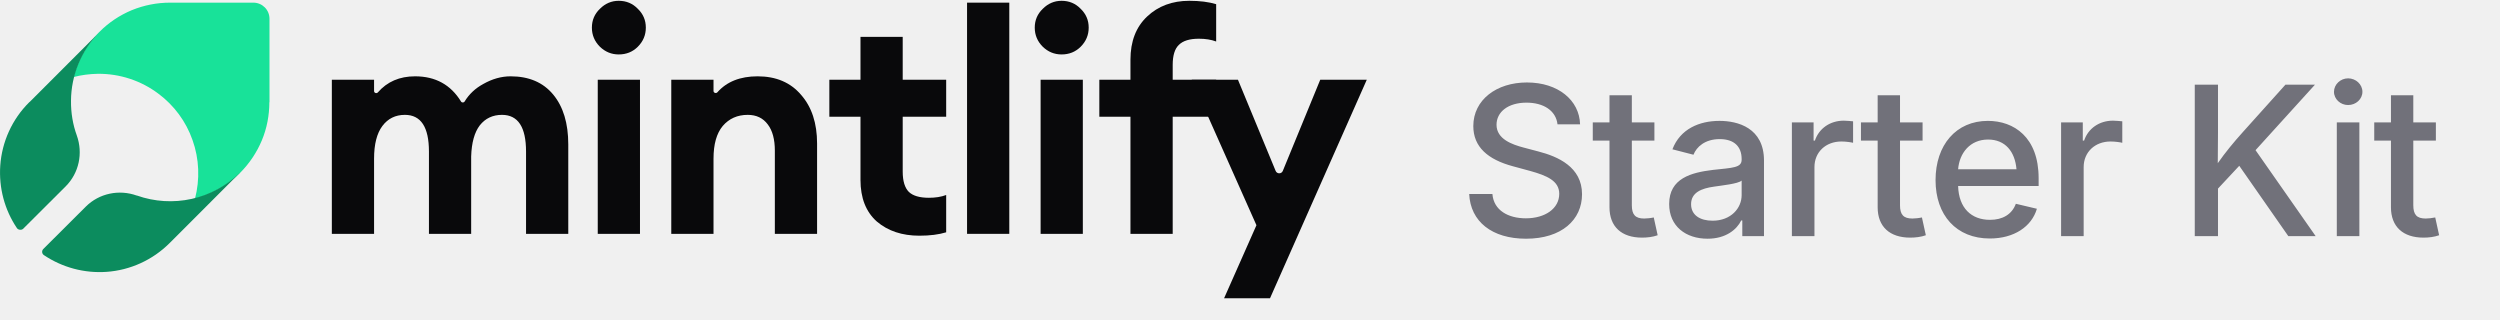
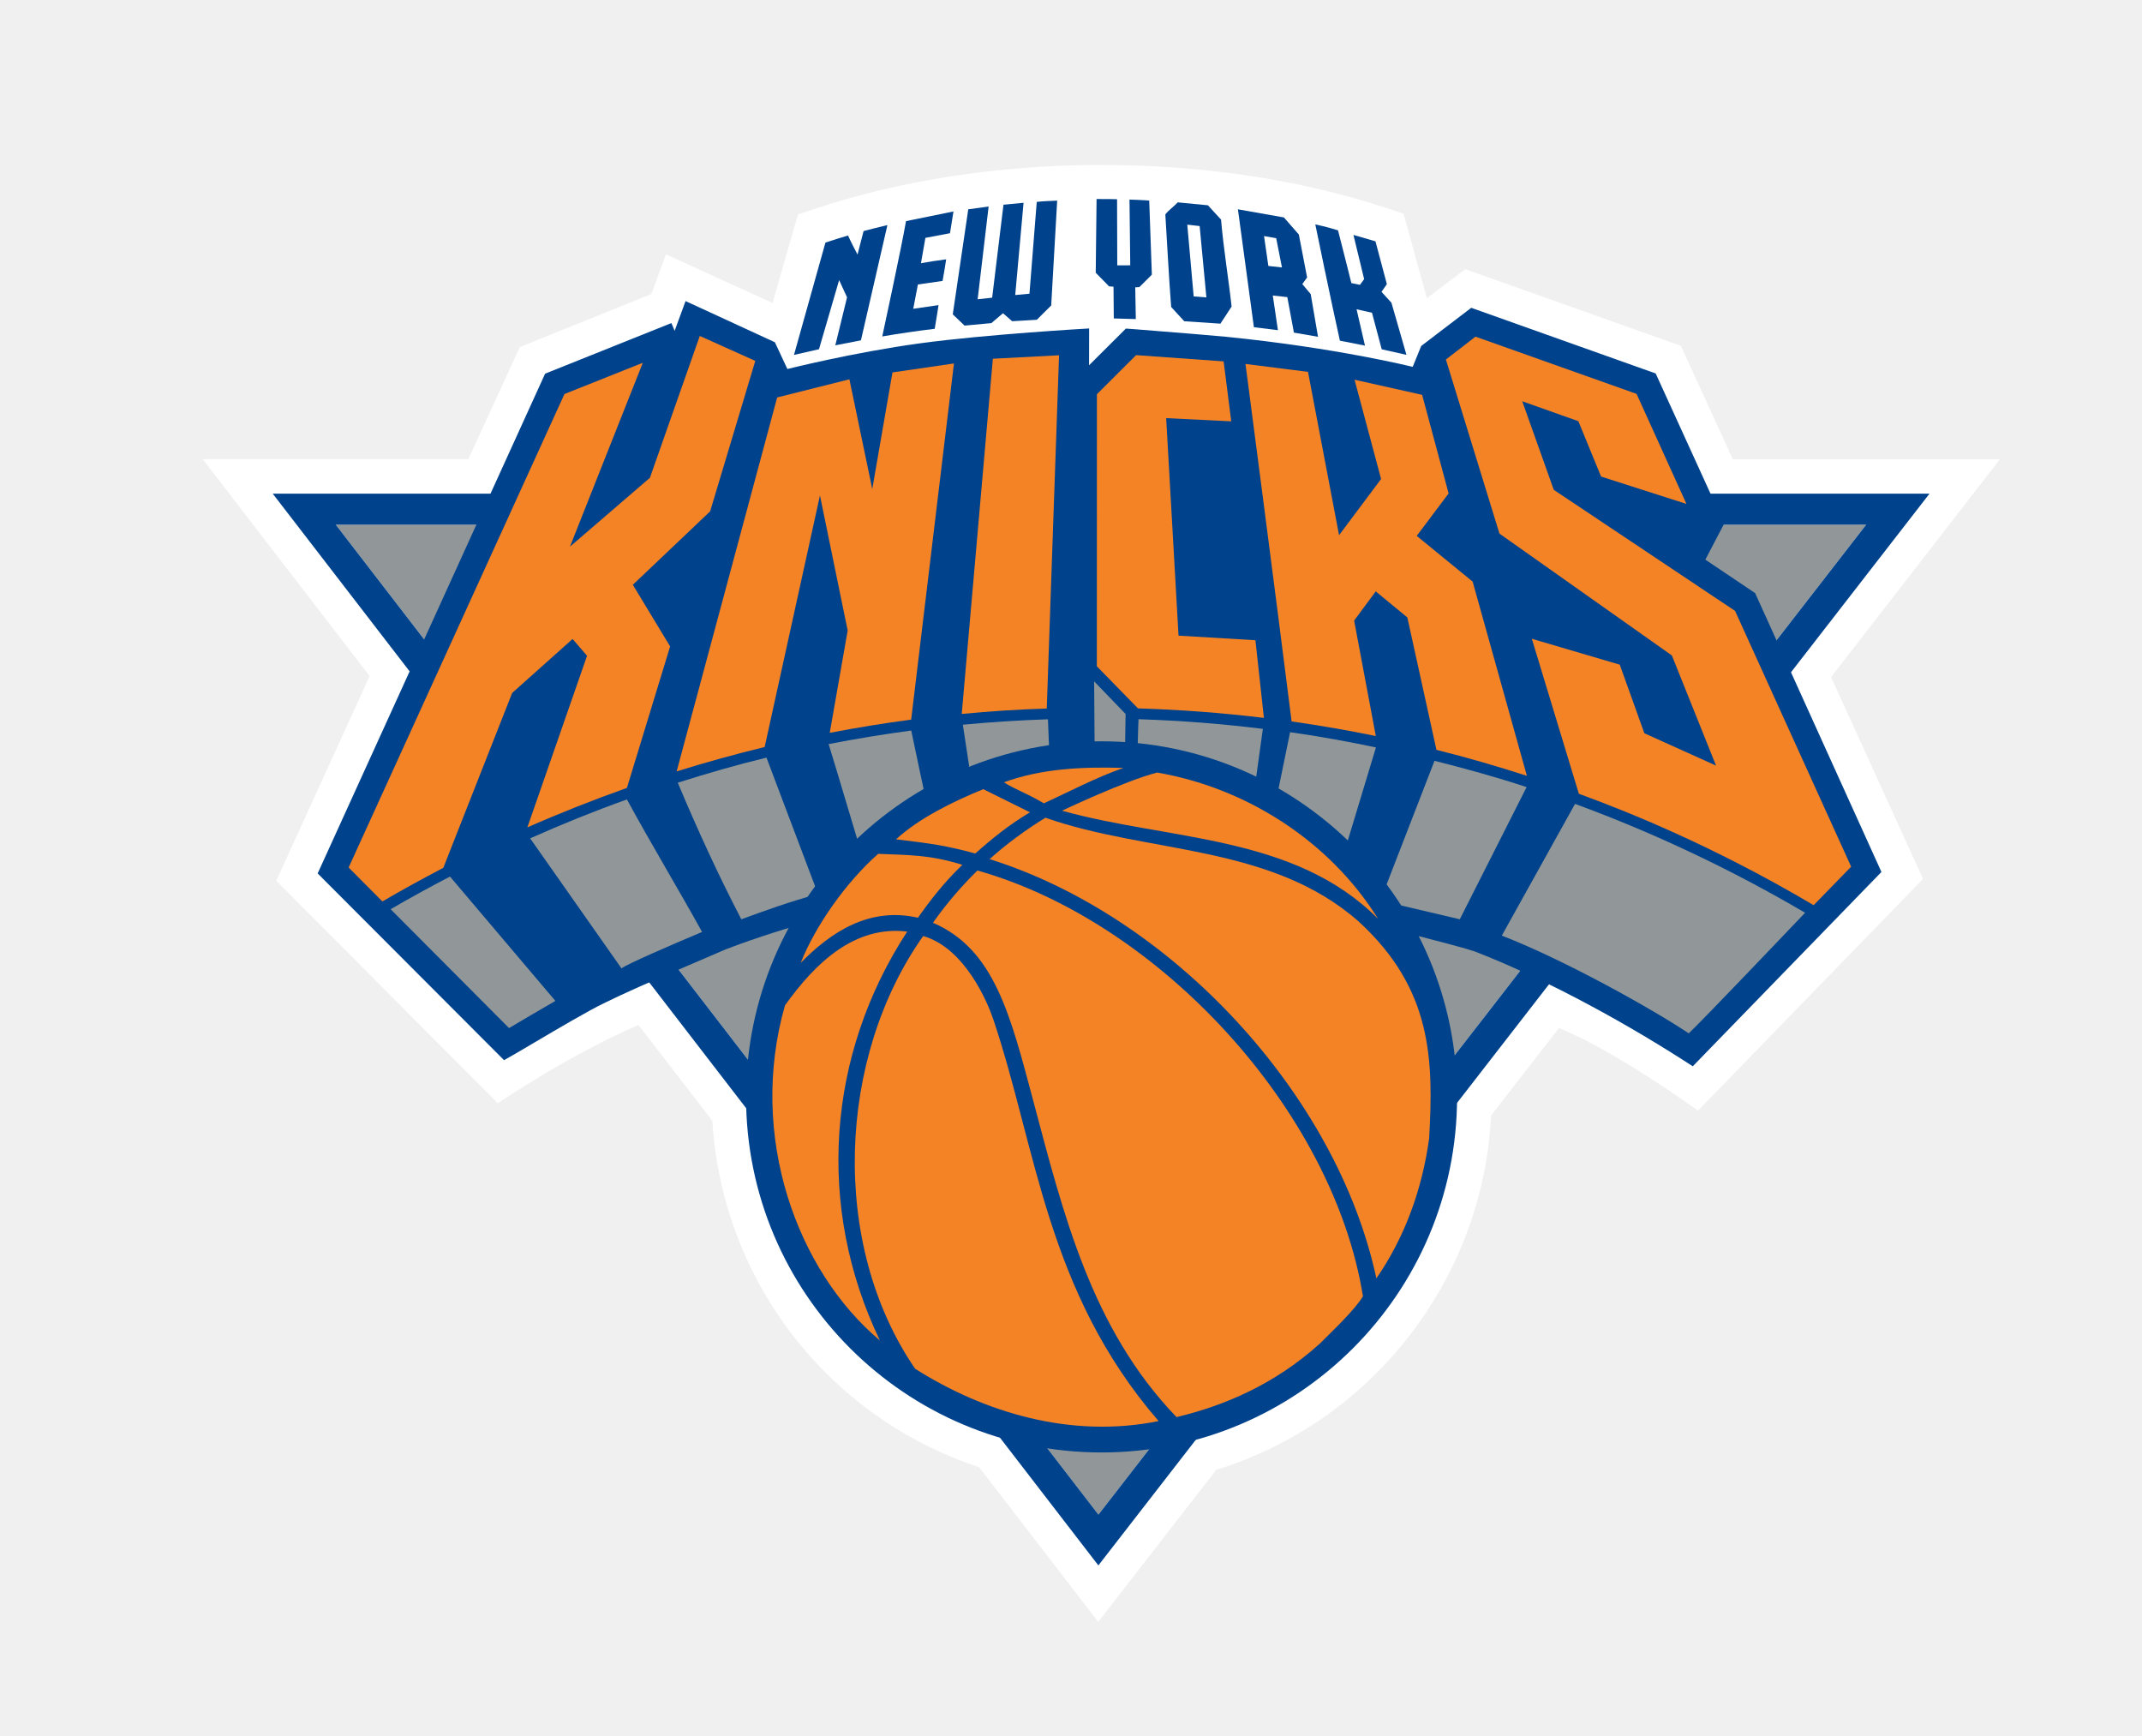
- <svg xmlns="http://www.w3.org/2000/svg" width="180" height="23" viewBox="0 0 180 23" fill="none">
-   <path d="M91.44 21.476H88.133L90.464 16.216L85.802 5.74H89.132L91.847 12.307C91.943 12.536 92.268 12.536 92.362 12.306L95.058 5.74H98.409L91.44 21.476Z" fill="#09090B" />
-   <path d="M81.393 16.837V8.403H79.152V5.74H81.393V4.297C81.393 2.98 81.792 1.944 82.592 1.19C83.391 0.435 84.404 0.058 85.633 0.058C86.387 0.058 87.031 0.139 87.564 0.302V2.988C87.208 2.854 86.794 2.788 86.32 2.788C85.655 2.788 85.174 2.936 84.878 3.232C84.582 3.513 84.434 3.994 84.434 4.674V5.74H87.564V8.403H84.434V16.837H81.393Z" fill="#09090B" />
-   <path d="M76.433 3.92C75.915 3.92 75.463 3.735 75.079 3.365C74.694 2.98 74.502 2.521 74.502 1.989C74.502 1.456 74.694 1.005 75.079 0.635C75.463 0.25 75.915 0.058 76.433 0.058C76.98 0.058 77.438 0.25 77.809 0.635C78.193 1.005 78.386 1.456 78.386 1.989C78.386 2.521 78.193 2.98 77.809 3.365C77.438 3.735 76.98 3.92 76.433 3.92ZM74.924 16.837V5.74H77.964V16.837H74.924Z" fill="#09090B" />
-   <path d="M69.628 16.837V0.191H72.669V16.837H69.628Z" fill="#09090B" />
-   <path d="M66.194 16.97C64.951 16.97 63.93 16.63 63.131 15.949C62.347 15.254 61.955 14.255 61.955 12.953V8.403H59.713V5.74H61.955V2.655H64.995V5.74H68.125V8.403H64.995V12.354C64.995 13.034 65.143 13.523 65.439 13.819C65.735 14.1 66.216 14.24 66.882 14.24C67.355 14.24 67.769 14.174 68.125 14.04V16.726C67.592 16.889 66.948 16.97 66.194 16.97Z" fill="#09090B" />
-   <path d="M48.332 16.837V5.74H51.373V6.551C51.373 6.688 51.559 6.748 51.65 6.646C52.328 5.879 53.293 5.495 54.546 5.495C55.878 5.495 56.921 5.939 57.676 6.827C58.445 7.7 58.83 8.869 58.83 10.334V16.837H55.789V10.844C55.789 10.03 55.619 9.402 55.279 8.958C54.939 8.499 54.458 8.27 53.836 8.27C53.096 8.27 52.497 8.536 52.038 9.069C51.594 9.601 51.373 10.386 51.373 11.421V16.837H48.332Z" fill="#09090B" />
-   <path d="M44.547 3.92C44.029 3.92 43.578 3.735 43.193 3.365C42.809 2.98 42.616 2.521 42.616 1.989C42.616 1.456 42.809 1.005 43.193 0.635C43.578 0.25 44.029 0.058 44.547 0.058C45.095 0.058 45.553 0.25 45.923 0.635C46.308 1.005 46.5 1.456 46.5 1.989C46.5 2.521 46.308 2.98 45.923 3.365C45.553 3.735 45.095 3.92 44.547 3.92ZM43.038 16.837V5.74H46.079V16.837H43.038Z" fill="#09090B" />
-   <path d="M37.875 16.837V10.911C37.875 9.15 37.298 8.27 36.144 8.27C35.478 8.27 34.945 8.521 34.546 9.024C34.161 9.527 33.954 10.275 33.924 11.266V16.837H30.884V10.911C30.884 9.15 30.306 8.27 29.152 8.27C28.472 8.27 27.932 8.536 27.532 9.069C27.133 9.601 26.933 10.386 26.933 11.421V16.837H23.892V5.74H26.933V6.559C26.933 6.695 27.116 6.755 27.206 6.652C27.878 5.881 28.771 5.495 29.885 5.495C31.349 5.495 32.452 6.1 33.193 7.309C33.252 7.404 33.395 7.403 33.454 7.307C33.774 6.78 34.219 6.361 34.79 6.05C35.441 5.68 36.099 5.495 36.765 5.495C38.082 5.495 39.103 5.932 39.828 6.805C40.553 7.678 40.916 8.876 40.916 10.4V16.837H37.875Z" fill="#09090B" />
-   <path d="M19.403 7.362V1.35C19.403 0.705 18.879 0.191 18.244 0.191H12.235C11.291 0.191 10.357 0.378 9.487 0.733C8.618 1.098 7.824 1.621 7.16 2.295L7.114 2.341C6.235 3.23 5.609 4.333 5.291 5.548C5.861 5.399 6.45 5.324 7.039 5.314C8.609 5.296 10.151 5.801 11.403 6.745C12.534 7.586 13.394 8.746 13.861 10.083C14.347 11.438 14.403 12.916 14.039 14.309C15.244 13.991 16.356 13.364 17.244 12.486L17.291 12.439C17.954 11.775 18.487 10.98 18.851 10.111C19.216 9.241 19.393 8.306 19.393 7.362H19.403Z" fill="#18E299" />
-   <path d="M5.112 7.26C5.121 5.416 5.857 3.646 7.151 2.324L2.151 7.326C2.133 7.344 2.114 7.354 2.095 7.372C0.876 8.583 0.14 10.204 0.019 11.918C-0.092 13.52 0.327 15.103 1.22 16.426C1.306 16.552 1.537 16.593 1.667 16.472L4.73 13.417C5.689 12.458 5.987 11.033 5.531 9.757C5.242 8.965 5.103 8.117 5.112 7.26Z" fill="#0C8C5E" />
-   <path d="M17.262 12.44C16.303 13.38 15.102 14.032 13.799 14.321C12.486 14.61 11.127 14.526 9.861 14.079C9.861 14.079 9.851 14.079 9.842 14.079C8.567 13.622 7.142 13.921 6.183 14.871L3.12 17.926C2.99 18.056 3.009 18.27 3.167 18.373C4.489 19.258 6.072 19.686 7.673 19.574C9.386 19.453 10.997 18.717 12.216 17.497L12.263 17.451L17.262 12.449V12.44Z" fill="#0C8C5E" />
-   <text x="105" y="17" font-family="Inter, ui-sans-serif, system-ui, -apple-system, sans-serif" font-size="15" font-weight="500" fill="#71717A" letter-spacing="-0.01em">Starter Kit</text>
+ <svg xmlns="http://www.w3.org/2000/svg" version="1.1" x="0px" y="0px" viewBox="0 0 308.36 249.88" style="enable-background:new 0 0 308.36 249.88;" xml:space="preserve">
+   <style type="text/css">
+ 	.st0{fill:#FFFFFF;}
+ 	.st1{fill:#919798;}
+ 	.st2{fill:#00428B;}
+ 	.st3{fill:#F48326;}
+ </style>
+   <g id="Template">
+ </g>
+   <g id="Type">
+ </g>
+   <g id="Logos">
+     <g>
+       <g>
+         <path class="st0" d="M158.1,233.47l-17.15-22.27c-21.81-7.2-37-26.91-38.4-49.85l-10.64-13.81     c-10.12,4.36-20.24,11.27-20.24,11.27l-31.9-32.02l13.44-29.47L29.18,66.09h38.25l7.4-16.13l18.94-7.64l2.1-5.71l15.35,7.01     l3.65-12.75l2.51-0.83c12.14-4.04,26.13-6.22,40.45-6.3c0.41-0.02,4.96,0.06,5.07,0.06c0.53,0,2.77,0.12,2.77,0.12     c12.12,0.58,23.5,2.6,33.84,6l2.54,0.84l3.36,12.17l5.53-4.18l31.03,11.03l7.49,16.34h38.44l-24.3,31.35l13.24,29.05l-32.4,33.36     c0,0-11.88-8.66-20.02-11.89l-9.77,12.59c-1.11,23.49-17.09,44.08-39.55,50.99L158.1,233.47L158.1,233.47z" />
+         <g>
+           <g>
+             <polygon class="st1" points="158.13,218.04 268.65,75.53 48.34,75.53      " />
+             <path class="st2" d="M39.26,71.06l118.86,154.28L277.77,71.06L39.26,71.06z M268.65,75.53l-110.52,142.5L48.34,75.53       L268.65,75.53z" />
+           </g>
+         </g>
+       </g>
+       <g>
+         <path class="st2" d="M252.7,85.45l-0.04-0.09l-0.09-0.05l-7.07-4.75l2.63-5.03l0.08-0.15l-0.07-0.16l-9.73-21.33l-0.06-0.13     l-0.14-0.05l-26.24-9.34l-0.18-0.06l-0.15,0.12l-6.96,5.31l-0.08,0.06l-0.04,0.09l-1.19,2.92c0,0-10.88-2.73-26.85-4.33     c-1.62-0.16-5.97-0.52-12.91-1.07l-0.67-0.05l-0.7-0.05l-0.16-0.01l-0.11,0.11l-5.19,5.17l0.01-5.3c0,0-14.71,0.83-24.34,2.14     c-9.63,1.31-19.1,3.7-19.1,3.7l-1.74-3.73l-0.06-0.12l-0.12-0.06L99.04,43.5l-0.35-0.16l-0.13,0.36l-1.44,3.92l-0.33-0.79     l-0.14-0.32l-0.33,0.13l-17.72,7.1l-0.13,0.06l-0.06,0.13l-32.68,71.8l26.83,26.88l1.25-0.71c0.81-0.46,1.95-1.14,3.24-1.9     c3.24-1.91,7.69-4.53,9.82-5.55l0.43-0.21c2.75-1.33,4.13-2,17.17-7.58l1.09-0.41c0.02,0,1.47-0.57,4.15-1.46     c7.16-2.38,25.77-7.92,43.81-7.92h0.2c0.72,0,1.44,0.01,2.16,0.03c12.24,0.34,26.56,2.94,36.42,5.06     c9.48,2.04,16.61,4.01,18.64,4.58l1.36,0.42c8.97,3.47,19.94,9.19,30.1,15.7l1.29,0.83l27.16-27.97L252.7,85.45z" />
+         <g>
+           <path class="st3" d="M249.78,87.94l-26.1-17.43l-4.54-12.75l8.08,2.87l3.27,7.97l12.29,3.94L235.6,56.7l-23.19-8.24l-4.26,3.29      l7.71,25.06l24.82,17.54l6.36,15.86l-10.32-4.66l-3.54-9.87l-12.66-3.73l6.77,22.31c2.09,0.77,4.16,1.56,6.22,2.39      c5.64,2.28,11.16,4.81,16.55,7.57c3.74,1.91,7.41,3.94,11.03,6.08l5.4-5.54L249.78,87.94z" />
+           <path class="st3" d="M73.73,99.75l8.7-7.77l2.08,2.42l-8.59,24.7c4.7-2.07,9.48-3.96,14.33-5.68l6.22-20.37l-5.37-8.87      l11.13-10.57l6.5-21.66l-7.99-3.59l-7.18,20.42l-11.51,9.91l10.49-26.47l-11.28,4.5l-31.07,68.16l4.86,4.88      c2.88-1.68,5.81-3.29,8.77-4.84L73.73,99.75z" />
+           <path class="st3" d="M152.46,51.14l-9.53,0.5l-4.48,51.13c4.05-0.39,8.13-0.65,12.24-0.78L152.46,51.14z" />
+           <path class="st3" d="M180.73,92.16l-11.07-0.66l-1.78-31.31l9.37,0.46l-1.1-8.63l-12.6-0.9l-5.64,5.63l-0.01,39.16l5.92,6.06      c6.11,0.19,12.16,0.64,18.13,1.37L180.73,92.16z" />
+           <path class="st3" d="M118.04,71.32l3.99,19.44l-2.58,14.73c3.86-0.74,7.76-1.38,11.7-1.9l0.02,0l6.16-51.27l-8.85,1.29      l-2.91,16.79l-3.29-15.8l-10.4,2.61l-14.47,53.83c4.17-1.3,8.4-2.47,12.67-3.51L118.04,71.32z" />
+           <path class="st3" d="M194.94,89.33l3.11-4.2l4.55,3.75l4.19,19.06c4.39,1.1,8.73,2.35,13.02,3.74l-7.81-27.96l-8.05-6.58      l4.59-6.11l-3.81-14.19L195,54.66l3.82,14.29l-6.05,8.09l-4.47-23.51l-9-1.14c0,0,4.51,34.47,6.64,51.46      c4.08,0.58,8.11,1.28,12.12,2.1L194.94,89.33z" />
+           <g>
+             <path class="st1" d="M139.85,112.48c0,0,3.75-2.2,11.25-3.03l-0.24-5.91c-4.11,0.14-8.2,0.4-12.25,0.78       C138.96,106.64,139.49,110.08,139.85,112.48z" />
+             <path class="st1" d="M163.69,109.1c3.05,0.36,6.31,1.35,9.18,2.16c2.59,0.62,5.38,1.73,7.67,2.75l1.26-9.09       c-6.03-0.74-11.73-1.19-17.9-1.39C163.81,105.3,163.81,107.79,163.69,109.1z" />
+             <path class="st1" d="M124.22,123.51c3.49-2.6,5.59-5.27,9.26-7.5c-0.7-3.3-1.63-7.58-2.3-10.85c-4,0.53-7.96,1.19-11.89,1.95       C120.8,112.01,122.72,118.57,124.22,123.51z" />
+             <path class="st1" d="M183.58,115.85c3.4,1.97,6.06,4.2,9.1,7.16l0.6,0.46l4.8-15.88c-4.13-0.86-8.15-1.6-12.36-2.19       L183.58,115.85z" />
+             <path class="st1" d="M198.71,129.64l11.44,2.69l9.62-19.03c-4.43-1.45-8.71-2.64-13.26-3.78L198.71,129.64z" />
+             <path class="st1" d="M106.72,132.33c2.99-1.1,7.15-2.61,11.04-3.64l-7.42-19.63c-4.49,1.09-8.4,2.23-12.77,3.61       C100.33,119.24,103.43,126.02,106.72,132.33z" />
+             <path class="st1" d="M89.47,139.4c0.66-0.57,7.15-3.37,11.6-5.25c-3.38-6.11-7.44-12.85-10.82-19.07       c-4.84,1.73-9.25,3.52-13.93,5.6L89.47,139.4z" />
+             <path class="st1" d="M73.28,147.99c2.07-1.24,4.26-2.51,6.67-3.91l-15.17-17.9c-2.88,1.5-5.73,3.06-8.54,4.7L73.28,147.99z" />
+             <path class="st1" d="M216.2,134.68c9.11,3.53,21.84,10.67,26.91,14.07c2.34-2.23,15.01-15.54,16.75-17.36       c-10.54-6.18-21.6-11.44-33.12-15.67L216.2,134.68z" />
+             <polygon class="st1" points="161.94,108.8 157.59,108.65 157.51,98.08 162.04,102.78      " />
+           </g>
+         </g>
+       </g>
+       <g>
+         <path class="st2" d="M158.58,106.71c-28.27,0-51.18,22.92-51.18,51.19c0,28.26,22.91,51.18,51.18,51.18     c28.26,0,51.18-22.91,51.18-51.18C209.76,129.63,186.84,106.71,158.58,106.71z" />
+         <g>
+           <path class="st3" d="M161.73,110.54c-3.93,1.37-7.71,3.37-11.46,5.1c-2.56-1.53-4.02-1.92-5.75-3.03      C149.9,110.65,155.7,110.36,161.73,110.54z" />
+           <path class="st3" d="M198.39,132.27c-12.06-12.15-30.15-11.27-45.5-15.57c0,0,9.03-4.3,13.69-5.49      C179.13,113.35,191.27,120.85,198.39,132.27z" />
+           <path class="st3" d="M130.6,134.1c-11.59,17.77-13.15,39.67-3.93,58.86c-11.92-10.01-19.03-29.4-13.67-48.23      C117.38,138.6,123.02,133.19,130.6,134.1z" />
+           <path class="st3" d="M143,146.75c6.24,18.56,7.63,39.12,23.79,57.81c-12.6,2.56-25.09-1.22-35.05-7.53      c-12.33-18-11.17-44.85,1.16-62.29C138.92,136.47,142.19,144.33,143,146.75z" />
+           <path class="st3" d="M134.34,132.78c1.87-2.64,3.99-5.14,6.37-7.47c26.22,7.4,51.22,34.59,55.5,61.3      c-1.25,2.02-4.24,4.83-6.25,6.84c-6.52,5.86-13.7,8.89-20.59,10.54c-12.24-12.7-16.27-29.19-20.6-45.44      c-3.32-12.47-5.62-21.89-14.42-25.7L134.34,132.78z" />
+           <path class="st3" d="M195.6,132.66c-12.66-11.17-30.3-9.74-45.1-14.95c-2.86,1.75-5.66,3.82-8.04,5.96      c26.22,8.22,50.01,33.86,55.68,60.35c4.11-5.94,6.59-12.84,7.6-20.15C206.36,152.64,206.25,142.42,195.6,132.66z" />
+           <path class="st3" d="M138.54,124.49c-2.53,2.43-4.42,4.83-6.4,7.62l-0.06-0.02c-6.94-1.55-12.42,2.04-16.81,6.51      c2.1-5.3,6.5-11.59,11.15-15.69C130.72,123.09,133.84,123.02,138.54,124.49" />
+           <path class="st3" d="M140.4,122.86c2.48-2.21,4.88-4.14,7.87-5.93l-6.72-3.33c-4.48,1.83-9.27,4.21-12.56,7.22      C134.07,121.42,136.25,121.73,140.4,122.86z" />
+         </g>
+       </g>
+       <g>
+         <path class="st2" d="M151.33,43.97l-2.07,2.06l-3.55,0.21l-1.32-1.15l-1.67,1.42l-3.86,0.36l-1.7-1.62l2.23-15.12l2.93-0.4     l-1.58,13.35l2.09-0.23l1.63-13.38l2.89-0.28l-1.2,13.28l2.05-0.19l1.05-13.22c1.23-0.13,1.87-0.12,2.94-0.18L151.33,43.97z" />
+         <path class="st2" d="M160.81,28.68l0.03,9.52l1.87-0.01l-0.11-9.46c0,0,1.96,0.06,2.84,0.14l0.38,10.67l-1.8,1.79l-0.59,0.03     l0.08,4.57l-3.17-0.09l-0.04-4.57l-0.64-0.05l-1.92-1.96l0.12-10.61C158.89,28.63,160.81,28.68,160.81,28.68z" />
+         <path class="st2" d="M137.26,30.44l-0.5,3.13l-3.54,0.67l-0.64,3.65c1.3-0.23,2.09-0.36,3.63-0.56     c-0.22,1.36-0.28,1.83-0.52,3.11l-3.55,0.51l-0.67,3.5l3.64-0.53c0,0-0.36,2.36-0.55,3.41c-2.55,0.31-5.11,0.68-7.55,1.1     c0,0,2.74-12.68,3.42-16.6L137.26,30.44z" />
+         <path class="st2" d="M123.94,48.99l-3.69,0.72l1.69-6.91l-1.14-2.48l-2.9,9.95l-3.6,0.82c1.5-5.39,3.03-10.78,4.53-16.17     c1.24-0.41,2.16-0.7,3.25-1.02c0.4,0.91,1.37,2.74,1.37,2.74l0.87-3.38c0,0,2.28-0.6,3.43-0.86L123.94,48.99z" />
+         <path class="st2" d="M175.78,31.61c0.37,4.33,1.08,8.48,1.52,12.52l-1.61,2.46l-5.21-0.35l-1.88-2.05     c-0.34-4.42-0.56-8.88-0.84-13.32c0.48-0.63,1.21-1.12,1.79-1.74l4.34,0.42L175.78,31.61z M170.92,32.34l0.92,10.33l1.83,0.14     l-0.97-10.27L170.92,32.34z" />
+         <path class="st2" d="M192.62,33.16c0.65,2.48,1.92,7.59,1.92,7.59l1.24,0.25l0.6-0.82l-1.54-6.36c0,0,1.53,0.43,3.17,0.92     l1.64,6.16l-0.77,1.11l1.43,1.57l2.16,7.5l-3.56-0.8l-1.4-5.26l-2.22-0.5l1.21,5.23l-3.61-0.71c-1.26-5.64-3.54-16.74-3.54-16.74     S191.17,32.69,192.62,33.16z" />
+         <path class="st2" d="M186.98,33.76l1.19,6.18l-0.69,0.95l1.21,1.45l1.05,6.14l-3.47-0.6l-0.95-5.11l-2.09-0.23l0.74,4.99     l-3.46-0.43l-2.3-16.97l6.62,1.17L186.98,33.76z M181.97,33.98l0.62,4.3l1.96,0.22l-0.83-4.21L181.97,33.98z" />
+       </g>
+     </g>
+   </g>
</svg>
